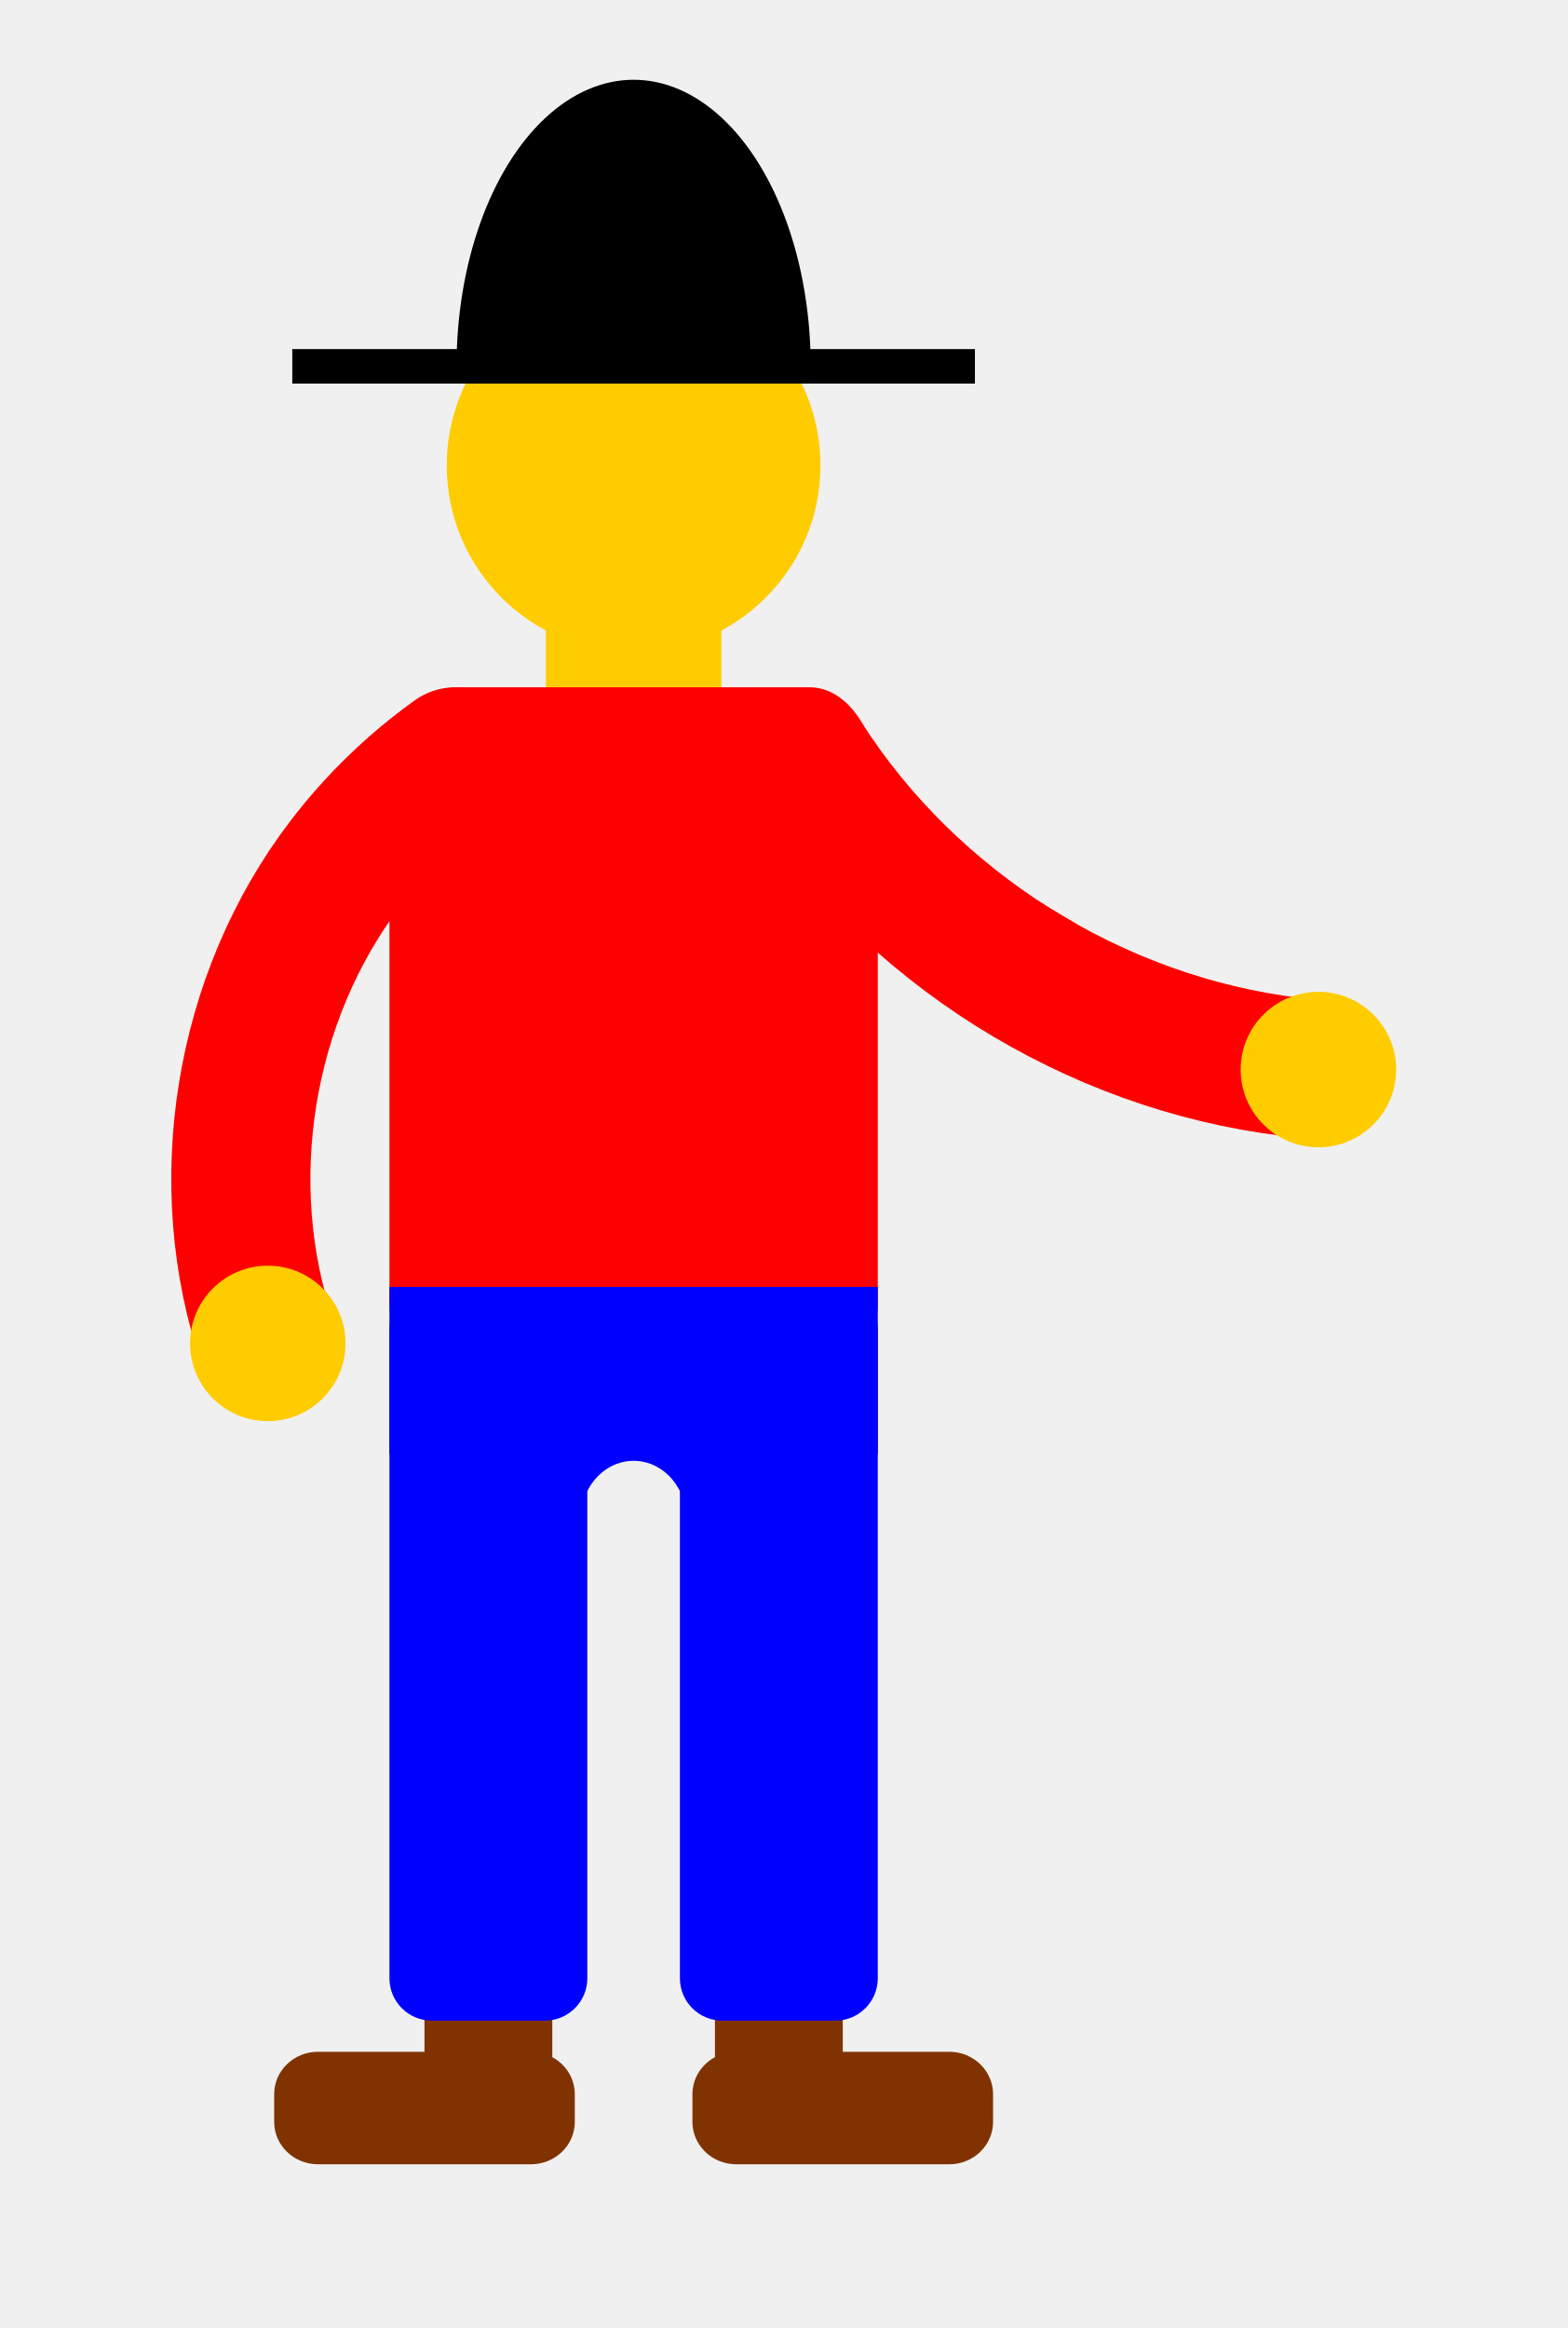
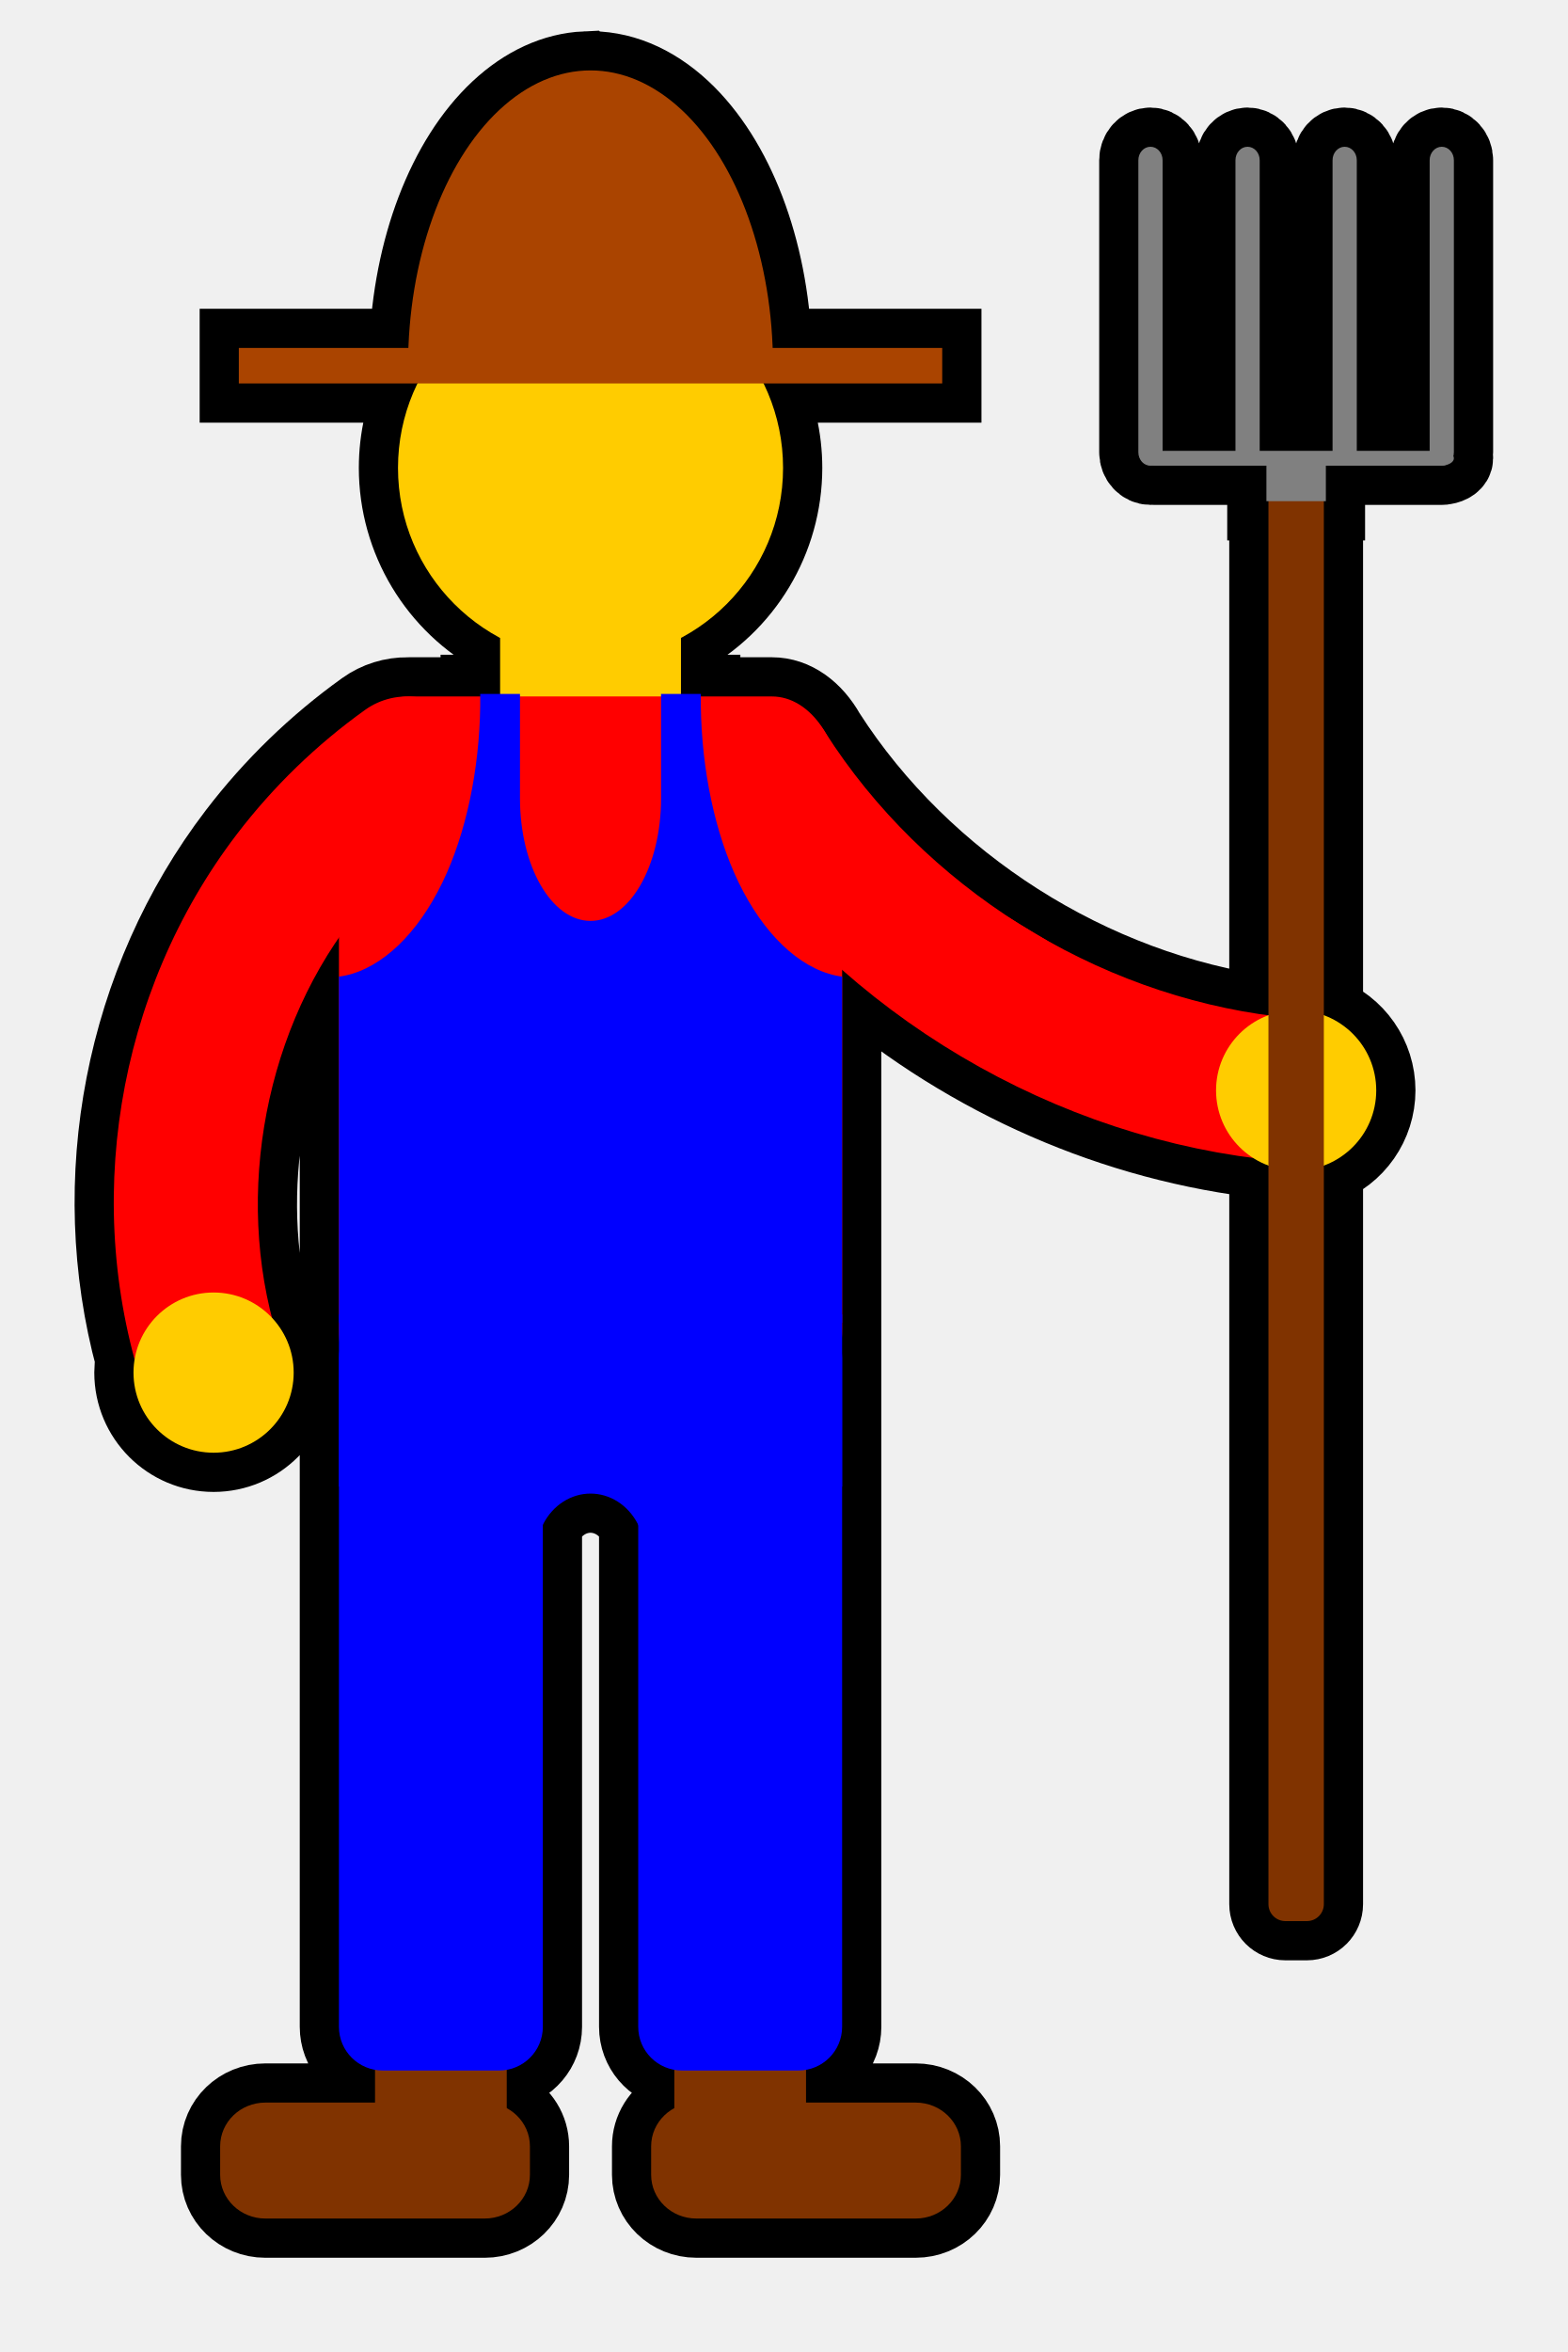
- <svg xmlns="http://www.w3.org/2000/svg" width="103mm" height="153mm" viewBox="0 0 103 153" version="1.1" id="svg5" xml:space="preserve">
+ <svg xmlns="http://www.w3.org/2000/svg" width="100mm" height="150mm" viewBox="0 0 100 150" version="1.1" id="svg5" xml:space="preserve">
  <defs id="defs2">
    <pattern id="EMFhbasepattern" patternUnits="userSpaceOnUse" width="6" height="6" x="0" y="0" />
  </defs>
  <g id="layer1" transform="translate(-19.79032,-32.20967)" style="display:none">
-     <rect style="fill:#ffffff;fill-opacity:0.502;stroke:#008000;stroke-width:3;stroke-linecap:square" id="rect2969" width="100" height="150" x="21.29" y="33.71" />
+     <rect style="fill:#ffffff;fill-opacity:0.502;stroke:#008000;stroke-width:2.927;stroke-linecap:square" id="rect2969" width="97.073" height="147.073" x="21.254" y="33.673" />
  </g>
-   <g id="layer3" style="display:inline">
+   <g id="g611-0" style="display:inline" transform="translate(-115.9512,18.90627)">
+     <path id="path1016" style="fill:none;stroke:#000000;stroke-width:5;stroke-linecap:square;stroke-dasharray:none" d="m 153.3,-14.409 a 11.64,18.833 0 0 0 -5.499,2.516 11.64,18.833 0 0 0 -5.797,15.178 h -10.817 v 2.264 h 11.399 a 12.282,12.282 0 0 0 -1.246,5.386 12.282,12.282 0 0 0 6.513,10.833 v 3.582 h -1.267 c 5.7e-4,0.054 -3e-4,0.107 0,0.161 h -4.536 c -0.027,0 -0.054,0.002 -0.081,0.003 a 4.572,4.572 0 0 0 -2.728,0.852 c -3.097,2.216 -5.855,4.888 -8.168,7.913 -7.229,9.455 -9.644,22.076 -6.535,33.515 a 5.11,5.11 0 0 0 -0.072,0.839 5.11,5.11 0 0 0 5.11,5.109 5.11,5.11 0 0 0 5.109,-5.109 5.11,5.11 0 0 0 -1.388,-3.5 c -2.091,-8.12 -0.48,-17.351 4.275,-24.246 v 24.034 0.529 0.389 10.062 34.454 c 0,1.379 0.991,2.516 2.303,2.745 v 2.089 h -6.998 c -1.596,0 -2.882,1.243 -2.882,2.787 v 1.82 c 0,1.544 1.286,2.787 2.882,2.787 h 13.996 c 1.596,0 2.881,-1.243 2.881,-2.787 v -1.82 c 0,-1.05 -0.595,-1.961 -1.478,-2.436 v -2.44 c 1.311,-0.228 2.303,-1.366 2.303,-2.745 V 78.342 a 3.467,3.826 0 0 1 1.308,-1.483 3.467,3.826 0 0 1 3.467,0 3.467,3.826 0 0 1 1.309,1.478 v 32.017 c 0,1.379 0.991,2.516 2.303,2.745 v 2.439 c -0.883,0.475 -1.478,1.386 -1.478,2.437 v 1.82 c 0,1.544 1.285,2.787 2.881,2.787 h 13.996 c 1.596,0 2.881,-1.243 2.881,-2.787 v -1.82 c 0,-1.544 -1.285,-2.787 -2.881,-2.787 h -6.998 v -2.089 c 1.311,-0.228 2.303,-1.366 2.303,-2.745 V 67.707 64.92 42.968 c 7.303,6.448 16.489,10.719 26.221,11.976 a 5.11,5.11 0 0 0 0.973,0.482 v 47.107 c 0,0.599 0.483,1.081 1.082,1.081 h 1.37 c 0.599,0 1.082,-0.482 1.082,-1.081 V 55.425 a 5.11,5.11 0 0 0 3.343,-4.791 5.11,5.11 0 0 0 -3.343,-4.794 V 13.057 h 0.129 v -2.263 h 7.328 c 0.015,0 0.029,-0.001 0.044,-0.002 0.008,2.45e-4 0.015,0.002 0.023,0.002 0.053,0 0.107,-0.006 0.157,-0.018 0.356,-0.055 0.616,-0.238 0.616,-0.457 0,-0.046 -0.012,-0.09 -0.033,-0.132 0.021,-0.079 0.033,-0.162 0.033,-0.249 v -18.63 c 0,-0.474 -0.345,-0.855 -0.773,-0.855 -0.428,0 -0.773,0.381 -0.773,0.855 v 18.535 h -4.648 v -18.535 c 0,-0.474 -0.345,-0.855 -0.773,-0.855 -0.428,0 -0.773,0.381 -0.773,0.855 v 18.535 h -4.648 v -18.535 c 0,-0.474 -0.345,-0.855 -0.773,-0.855 -0.428,0 -0.773,0.381 -0.773,0.855 v 18.535 h -4.648 v -18.535 c 0,-0.474 -0.344,-0.855 -0.773,-0.855 -0.428,0 -0.773,0.381 -0.773,0.855 v 18.63 c 0,0.474 0.345,0.855 0.773,0.855 0.031,0 0.061,-0.003 0.09,-0.007 0.043,0.004 0.086,0.007 0.131,0.007 h 7.173 v 2.263 h 0.129 v 32.787 a 5.11,5.11 0 0 0 -0.013,0.005 C 185.533,44.317 174.824,37.507 168.657,27.898 c -0.82,-1.459 -2.066,-2.387 -3.465,-2.387 h -4.536 c 3e-4,-0.054 -0.001,-0.107 -5.1e-4,-0.161 h -1.266 v -3.581 a 12.282,12.282 0 0 0 6.514,-10.833 12.282,12.282 0 0 0 -1.245,-5.386 h 11.398 v -2.264 h -10.816 a 11.64,18.833 0 0 0 -5.799,-15.178 11.64,18.833 0 0 0 -6.14,-2.516 z" />
+   </g>
+   <g id="layer3" style="display:inline" transform="translate(-3.977016,-0.7527265)">
    <g id="g7321" transform="matrix(1.093617,0,0,1.093617,-4.821274,-10.61894)">
      <g id="g8817" transform="matrix(1.058139,0,0,1.058139,1.608131,-7.155217)">
        <rect style="opacity:1;fill:#ffcc00;fill-opacity:1;stroke:none;stroke-width:2.634;stroke-linecap:square" id="rect7214" width="9.969" height="9.19" x="33.651" y="50.377" />
        <circle style="opacity:1;fill:#ffcc00;fill-opacity:1;stroke:none;stroke-width:3.148;stroke-linecap:square" id="path7026" cx="38.635" cy="42.376" r="10.613" />
      </g>
      <g id="g8820" transform="matrix(1.058139,0,0,1.058139,1.608131,-7.155217)">
        <rect style="opacity:1;fill:#ff0000;fill-opacity:1;stroke:none;stroke-width:2.806;stroke-linecap:square" id="rect7132" width="27.737" height="40.499" x="24.767" y="54.972" rx="3.87" ry="5.65" />
        <g id="g8809" style="display:inline" transform="translate(-0.5162181,0.21472)">
          <path style="fill:#ff0000;stroke:#ff0000;stroke-width:7.902;stroke-linecap:round;stroke-linejoin:round;stroke-dasharray:none;stroke-opacity:1" d="m 48.762,58.867 c 6.066,9.513 16.525,16.094 27.727,17.446 0.518,0.063 1.037,0.114 1.558,0.156" id="path7276" />
          <circle style="opacity:1;fill:#ffcc00;fill-opacity:1;stroke:none;stroke-width:8.831;stroke-linecap:square;stroke-linejoin:round;stroke-dasharray:none;stroke-opacity:1" id="path8178" cx="78.047" cy="76.468" r="4.415" />
        </g>
        <g id="g8813" style="display:inline" transform="translate(0,-0.1580808)">
-           <path style="fill:none;stroke:#ff0000;stroke-width:7.902;stroke-linecap:round;stroke-linejoin:round;stroke-dasharray:none;stroke-opacity:1" d="M 17.857,92.394 C 14.74,83.317 16.46,72.731 22.289,65.107 c 1.76,-2.301 3.863,-4.339 6.219,-6.025" id="path7272" />
+           <path style="color:#000000;fill:#ff0000;stroke-linecap:round;stroke-linejoin:round;-inkscape-stroke:none" d="m 29.154,55.184 a 3.951,3.951 0 0 0 -2.945,0.686 c -2.676,1.915 -5.06,4.224 -7.059,6.838 -6.673,8.728 -8.599,20.577 -5.031,30.969 a 3.951,3.951 0 0 0 5.02,2.455 3.951,3.951 0 0 0 2.455,-5.02 c -2.665,-7.763 -1.151,-17.086 3.834,-23.605 1.52,-1.989 3.343,-3.754 5.379,-5.211 a 3.951,3.951 0 0 0 0.914,-5.514 3.951,3.951 0 0 0 -2.566,-1.598 z" id="path7272" />
          <circle style="display:inline;fill:#ffcc00;fill-opacity:1;stroke:none;stroke-width:8.831;stroke-linecap:square;stroke-linejoin:round;stroke-dasharray:none;stroke-opacity:1" id="path8178-3" cx="17.857" cy="92.394" r="4.415" />
        </g>
      </g>
      <g id="g8625-2" style="display:inline" transform="matrix(-0.9290036,0,0,0.9290036,78.30519,11.68032)">
        <rect style="display:inline;opacity:1;fill:#803300;fill-opacity:1;stroke:none;stroke-width:7.18;stroke-linecap:square;stroke-linejoin:round;stroke-dasharray:none;stroke-opacity:1" id="rect8441-3" width="8.269" height="13.766" x="65.857" y="120.241" transform="translate(-40.83423,1.466946)" />
        <rect style="display:inline;opacity:1;fill:#803300;fill-opacity:1;stroke:none;stroke-width:10.276;stroke-linecap:square;stroke-linejoin:round;stroke-dasharray:none;stroke-opacity:1" id="rect8443-2" width="19.449" height="7.278" x="56.133" y="129.138" rx="2.836" ry="2.743" transform="translate(-40.83423,1.466946)" />
        <rect style="display:inline;opacity:1;fill:#803300;fill-opacity:1;stroke:none;stroke-width:7.18;stroke-linecap:square;stroke-linejoin:round;stroke-dasharray:none;stroke-opacity:1" id="rect8441" width="8.269" height="13.766" x="65.857" y="120.241" transform="matrix(-1,0,0,1,117.94,1.466946)" />
        <rect style="display:inline;opacity:1;fill:#803300;fill-opacity:1;stroke:none;stroke-width:10.276;stroke-linecap:square;stroke-linejoin:round;stroke-dasharray:none;stroke-opacity:1" id="rect8443" width="19.449" height="7.278" x="56.133" y="129.138" rx="2.836" ry="2.743" transform="matrix(-1,0,0,1,117.94,1.466946)" />
      </g>
      <g id="g8331" transform="matrix(0.9290036,0,0,0.9290036,-31.33786,13.04312)">
        <rect style="opacity:1;fill:#0000ff;fill-opacity:1;stroke:none;stroke-width:7.123;stroke-linecap:square;stroke-linejoin:round;stroke-dasharray:none;stroke-opacity:1" id="rect8326" width="31.593" height="10.808" x="63.673" y="79.661" />
        <rect style="opacity:1;fill:#0000ff;fill-opacity:1;stroke:none;stroke-width:2.676;stroke-linecap:square" id="rect7134" width="12.802" height="47.463" x="63.673" y="79.661" rx="2.743" ry="2.743" />
        <rect style="opacity:1;fill:#0000ff;fill-opacity:1;stroke:none;stroke-width:2.676;stroke-linecap:square" id="rect7134-8" width="12.802" height="47.463" x="82.464" y="79.661" rx="2.743" ry="2.743" />
        <path id="rect8618" style="display:inline;opacity:1;fill:#0000ff;fill-opacity:1;stroke:none;stroke-width:7.677;stroke-linecap:square;stroke-linejoin:round;stroke-dasharray:none;stroke-opacity:1" d="m 73.637,88.155 v 6.52 h 2.42 a 3.413,3.765 0 0 1 1.706,-3.261 3.413,3.765 0 0 1 3.413,0 3.413,3.765 0 0 1 1.706,3.261 h 2.42 v -6.52 z" />
      </g>
      <g id="g8769" transform="matrix(1.058139,0,0,1.058139,66.49239,8.981165)">
-         <rect style="opacity:1;fill:#000000;fill-opacity:1;stroke:none;stroke-width:8.23;stroke-linecap:square;stroke-linejoin:round;stroke-dasharray:none;stroke-opacity:1" id="rect8711" width="38.773" height="1.957" x="-42.071" y="20.515" />
-         <path style="opacity:1;fill:#000000;fill-opacity:1;stroke:none;stroke-width:8.23;stroke-linecap:square;stroke-linejoin:round;stroke-dasharray:none;stroke-opacity:1" id="path8765" d="m -12.626,-21.494 a 10.058,16.275 0 0 1 -5.029,14.094 10.058,16.275 0 0 1 -10.058,-3e-7 10.058,16.275 0 0 1 -5.029,-14.094 h 10.058 z" transform="scale(1,-1)" />
+         <rect style="opacity:1;fill:#aa4400;fill-opacity:1;stroke:none;stroke-width:8.23;stroke-linecap:square;stroke-linejoin:round;stroke-dasharray:none;stroke-opacity:1" id="rect8711" width="38.773" height="1.957" x="-42.071" y="20.515" />
+         <path style="opacity:1;fill:#aa4400;fill-opacity:1;stroke:none;stroke-width:8.23;stroke-linecap:square;stroke-linejoin:round;stroke-dasharray:none;stroke-opacity:1" id="path8765" d="m -12.626,-21.494 a 10.058,16.275 0 0 1 -5.029,14.094 10.058,16.275 0 0 1 -10.058,-3e-7 10.058,16.275 0 0 1 -5.029,-14.094 h 10.058 z" transform="scale(1,-1)" />
      </g>
+     </g>
+     <path id="rect7132-5" style="display:inline;fill:#0000ff;fill-opacity:1;stroke:none;stroke-width:4.368;stroke-linecap:square" d="m 34.611,45.009 c 0.043,4.088 -0.718,8.195 -2.124,11.397 -1.487,3.384 -3.68,5.726 -6.035,6.446 -0.282,0.086 -0.568,0.149 -0.854,0.184 v 22.072 h 32.097 V 63.036 c -0.286,-0.034 -0.572,-0.097 -0.855,-0.184 -2.355,-0.72 -4.548,-3.062 -6.035,-6.446 -1.407,-3.202 -2.168,-7.309 -2.125,-11.397 h -2.534 v 6.652 c 0,4.333 -2.007,7.822 -4.5,7.822 -2.493,0 -4.5,-3.489 -4.5,-7.822 v -6.652 z" />
+     <rect style="fill:#803300;stroke-width:12.417;stroke-linecap:square;stroke-linejoin:round" id="rect1975" width="3.534" height="92.112" x="84.889" y="31.16" ry="1.081" />
+     <g id="g2126" transform="matrix(1.76035,0,0,1.081341,-151.319,1.241664)">
+       <rect style="fill:#808080;stroke-width:8.455;stroke-linecap:square;stroke-linejoin:round" id="rect2029" width="0.878" height="18.81" x="129.594" y="6.398" ry="0.791" class="UnoptimicedTransforms" transform="translate(-0.1254544,1.805759)" />
+       <rect style="display:inline;fill:#808080;stroke-width:8.455;stroke-linecap:square;stroke-linejoin:round" id="rect2029-8" width="0.878" height="18.81" x="129.594" y="6.398" ry="0.791" class="UnoptimicedTransforms" transform="translate(3.39302,1.805756)" />
+       <rect style="display:inline;fill:#808080;stroke-width:8.455;stroke-linecap:square;stroke-linejoin:round" id="rect2029-9" width="0.878" height="18.81" x="129.594" y="6.398" ry="0.791" class="UnoptimicedTransforms" transform="translate(6.911495,1.805756)" />
+       <rect style="display:inline;fill:#808080;stroke-width:8.455;stroke-linecap:square;stroke-linejoin:round" id="rect2029-6" width="0.878" height="18.81" x="129.594" y="6.398" ry="0.791" class="UnoptimicedTransforms" transform="translate(10.42997,1.805752)" />
+       <rect style="display:inline;fill:#808080;stroke-width:8.455;stroke-linecap:square;stroke-linejoin:round" id="rect2029-6-4" width="0.878" height="18.81" x="129.594" y="6.398" ry="0.791" class="UnoptimicedTransforms" transform="matrix(0,1,-0.6031586,0,144.7617,-103.4588)" />
+       <rect style="fill:#808080;stroke-width:9;stroke-linecap:square;stroke-linejoin:round" id="rect2118" width="2.154" height="2.877" x="134.109" y="26.23" ry="2.3841858e-07" />
    </g>
  </g>
</svg>
